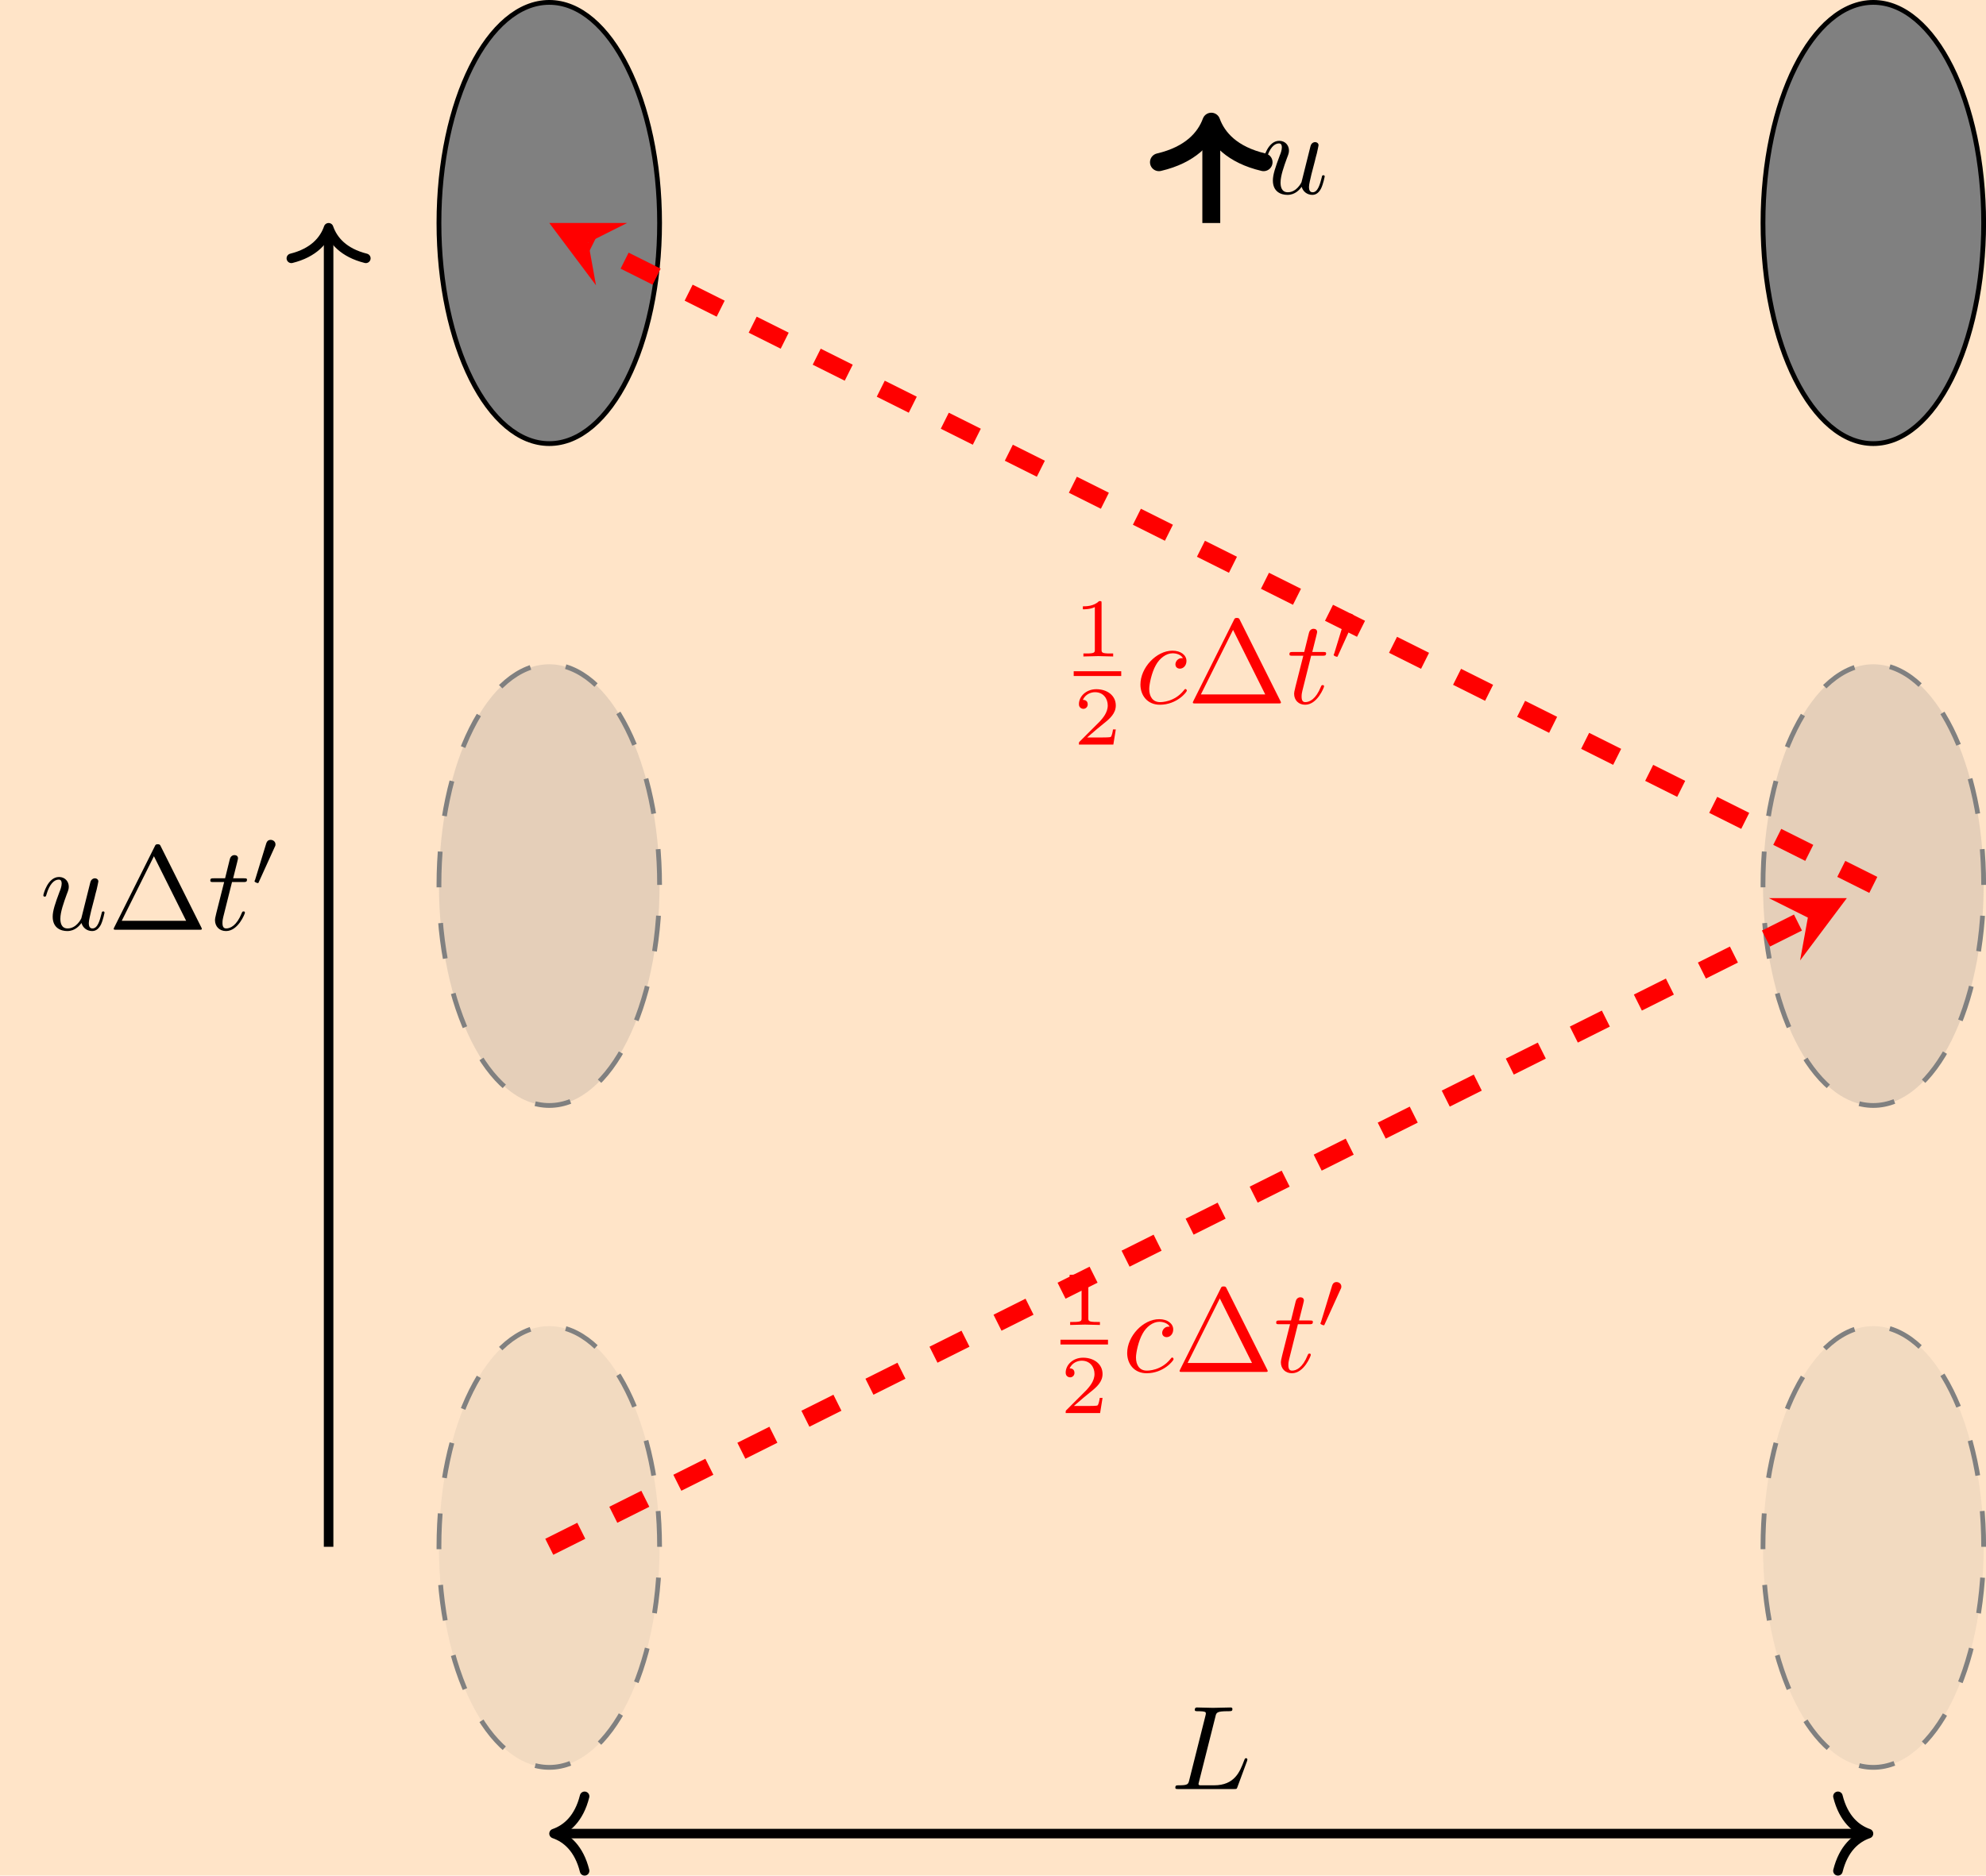
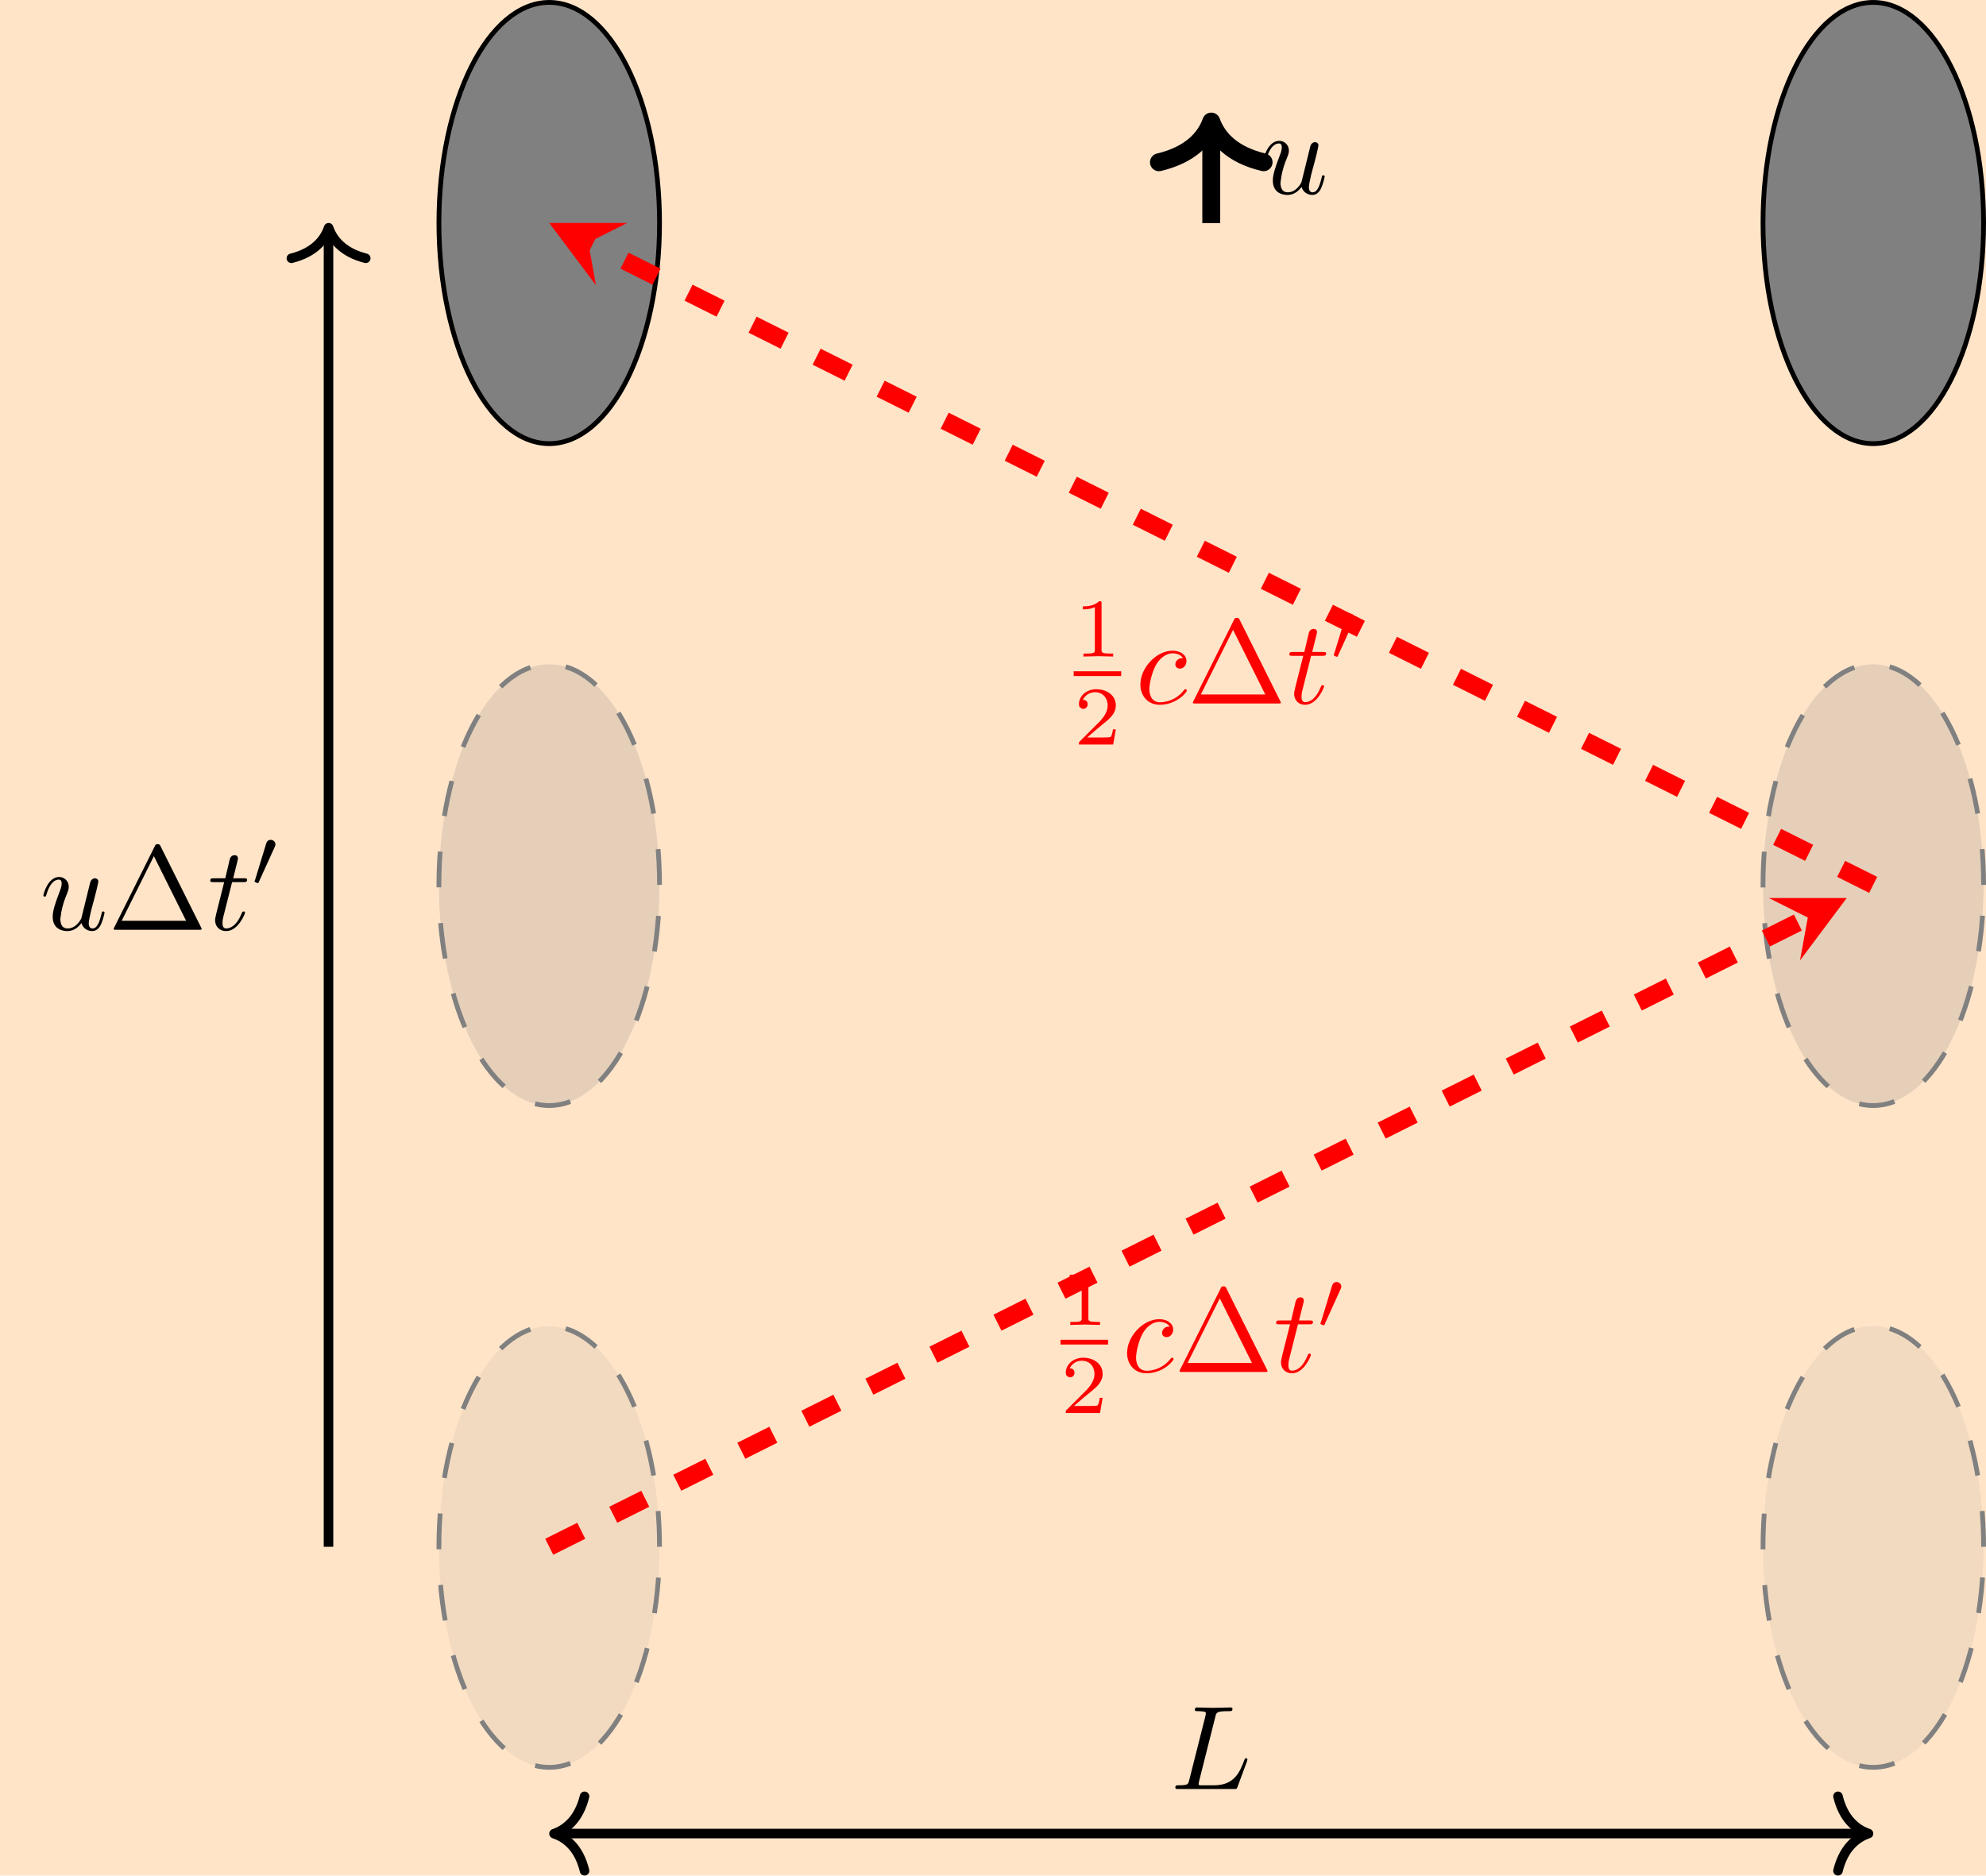
- <svg xmlns="http://www.w3.org/2000/svg" xmlns:xlink="http://www.w3.org/1999/xlink" width="165.828pt" height="156.64pt" viewBox="0 0 165.828 156.64" version="1.1">
+ <svg xmlns="http://www.w3.org/2000/svg" xmlns:xlink="http://www.w3.org/1999/xlink" width="221.1" height="208.85" viewBox="0 0 165.83 156.64">
  <defs>
-     <g>
-       <symbol overflow="visible" id="glyph0-0">
-         <path style="stroke:none;" d="" />
-       </symbol>
-       <symbol overflow="visible" id="glyph0-1">
-         <path style="stroke:none;" d="M 2.328 -4.438 C 2.328 -4.625 2.328 -4.625 2.125 -4.625 C 1.672 -4.188 1.047 -4.188 0.766 -4.188 L 0.766 -3.938 C 0.922 -3.938 1.391 -3.938 1.766 -4.125 L 1.766 -0.578 C 1.766 -0.344 1.766 -0.25 1.078 -0.25 L 0.812 -0.25 L 0.812 0 C 0.938 0 1.797 -0.031 2.047 -0.031 C 2.266 -0.031 3.141 0 3.297 0 L 3.297 -0.25 L 3.031 -0.25 C 2.328 -0.25 2.328 -0.344 2.328 -0.578 Z M 2.328 -4.438 " />
-       </symbol>
-       <symbol overflow="visible" id="glyph0-2">
-         <path style="stroke:none;" d="M 3.516 -1.266 L 3.281 -1.266 C 3.266 -1.109 3.188 -0.703 3.094 -0.641 C 3.047 -0.594 2.516 -0.594 2.406 -0.594 L 1.125 -0.594 C 1.859 -1.234 2.109 -1.438 2.516 -1.766 C 3.031 -2.172 3.516 -2.609 3.516 -3.266 C 3.516 -4.109 2.781 -4.625 1.891 -4.625 C 1.031 -4.625 0.438 -4.016 0.438 -3.375 C 0.438 -3.031 0.734 -2.984 0.812 -2.984 C 0.969 -2.984 1.172 -3.109 1.172 -3.359 C 1.172 -3.484 1.125 -3.734 0.766 -3.734 C 0.984 -4.219 1.453 -4.375 1.781 -4.375 C 2.484 -4.375 2.844 -3.828 2.844 -3.266 C 2.844 -2.656 2.406 -2.188 2.188 -1.938 L 0.516 -0.266 C 0.438 -0.203 0.438 -0.188 0.438 0 L 3.312 0 Z M 3.516 -1.266 " />
-       </symbol>
-       <symbol overflow="visible" id="glyph1-0">
-         <path style="stroke:none;" d="" />
-       </symbol>
-       <symbol overflow="visible" id="glyph1-1">
-         <path style="stroke:none;" d="M 3.953 -3.781 C 3.781 -3.781 3.656 -3.781 3.516 -3.656 C 3.344 -3.5 3.328 -3.328 3.328 -3.266 C 3.328 -3.016 3.516 -2.906 3.703 -2.906 C 3.984 -2.906 4.25 -3.156 4.25 -3.547 C 4.25 -4.031 3.781 -4.406 3.078 -4.406 C 1.734 -4.406 0.406 -2.984 0.406 -1.578 C 0.406 -0.672 0.984 0.109 2.031 0.109 C 3.453 0.109 4.281 -0.953 4.281 -1.062 C 4.281 -1.125 4.234 -1.203 4.172 -1.203 C 4.109 -1.203 4.094 -1.172 4.031 -1.094 C 3.25 -0.109 2.156 -0.109 2.047 -0.109 C 1.422 -0.109 1.141 -0.594 1.141 -1.203 C 1.141 -1.609 1.344 -2.578 1.688 -3.188 C 2 -3.766 2.547 -4.188 3.094 -4.188 C 3.422 -4.188 3.812 -4.062 3.953 -3.781 Z M 3.953 -3.781 " />
-       </symbol>
-       <symbol overflow="visible" id="glyph1-2">
-         <path style="stroke:none;" d="M 2.047 -3.984 L 2.984 -3.984 C 3.188 -3.984 3.297 -3.984 3.297 -4.188 C 3.297 -4.297 3.188 -4.297 3.016 -4.297 L 2.141 -4.297 C 2.5 -5.719 2.547 -5.906 2.547 -5.969 C 2.547 -6.141 2.422 -6.234 2.25 -6.234 C 2.219 -6.234 1.938 -6.234 1.859 -5.875 L 1.469 -4.297 L 0.531 -4.297 C 0.328 -4.297 0.234 -4.297 0.234 -4.109 C 0.234 -3.984 0.312 -3.984 0.516 -3.984 L 1.391 -3.984 C 0.672 -1.156 0.625 -0.984 0.625 -0.812 C 0.625 -0.266 1 0.109 1.547 0.109 C 2.562 0.109 3.125 -1.344 3.125 -1.422 C 3.125 -1.531 3.047 -1.531 3.016 -1.531 C 2.922 -1.531 2.906 -1.5 2.859 -1.391 C 2.438 -0.344 1.906 -0.109 1.562 -0.109 C 1.359 -0.109 1.25 -0.234 1.25 -0.562 C 1.25 -0.812 1.281 -0.875 1.312 -1.047 Z M 2.047 -3.984 " />
-       </symbol>
-       <symbol overflow="visible" id="glyph1-3">
-         <path style="stroke:none;" d="M 3.484 -0.562 C 3.594 -0.156 3.953 0.109 4.375 0.109 C 4.719 0.109 4.953 -0.125 5.109 -0.438 C 5.281 -0.797 5.406 -1.406 5.406 -1.422 C 5.406 -1.531 5.328 -1.531 5.297 -1.531 C 5.188 -1.531 5.188 -1.484 5.156 -1.344 C 5.016 -0.781 4.828 -0.109 4.406 -0.109 C 4.203 -0.109 4.094 -0.234 4.094 -0.562 C 4.094 -0.781 4.219 -1.25 4.297 -1.609 L 4.578 -2.688 C 4.609 -2.828 4.703 -3.203 4.75 -3.359 C 4.797 -3.594 4.891 -3.969 4.891 -4.031 C 4.891 -4.203 4.75 -4.297 4.609 -4.297 C 4.562 -4.297 4.297 -4.281 4.219 -3.953 C 4.031 -3.219 3.594 -1.469 3.469 -0.953 C 3.453 -0.906 3.062 -0.109 2.328 -0.109 C 1.812 -0.109 1.719 -0.562 1.719 -0.922 C 1.719 -1.484 2 -2.266 2.25 -2.953 C 2.375 -3.266 2.422 -3.406 2.422 -3.594 C 2.422 -4.031 2.109 -4.406 1.609 -4.406 C 0.656 -4.406 0.297 -2.953 0.297 -2.875 C 0.297 -2.766 0.391 -2.766 0.406 -2.766 C 0.516 -2.766 0.516 -2.797 0.562 -2.953 C 0.812 -3.812 1.203 -4.188 1.578 -4.188 C 1.672 -4.188 1.828 -4.172 1.828 -3.859 C 1.828 -3.625 1.719 -3.328 1.656 -3.188 C 1.281 -2.188 1.078 -1.578 1.078 -1.094 C 1.078 -0.141 1.766 0.109 2.297 0.109 C 2.953 0.109 3.312 -0.344 3.484 -0.562 Z M 3.484 -0.562 " />
-       </symbol>
-       <symbol overflow="visible" id="glyph1-4">
-         <path style="stroke:none;" d="M 3.734 -6.031 C 3.812 -6.391 3.844 -6.5 4.781 -6.5 C 5.078 -6.5 5.156 -6.5 5.156 -6.688 C 5.156 -6.812 5.047 -6.812 5 -6.812 C 4.672 -6.812 3.859 -6.781 3.531 -6.781 C 3.234 -6.781 2.5 -6.812 2.203 -6.812 C 2.141 -6.812 2.016 -6.812 2.016 -6.609 C 2.016 -6.5 2.109 -6.5 2.297 -6.5 C 2.312 -6.5 2.5 -6.5 2.672 -6.484 C 2.844 -6.453 2.938 -6.453 2.938 -6.312 C 2.938 -6.281 2.938 -6.25 2.906 -6.125 L 1.562 -0.781 C 1.469 -0.391 1.453 -0.312 0.656 -0.312 C 0.484 -0.312 0.391 -0.312 0.391 -0.109 C 0.391 0 0.484 0 0.656 0 L 5.281 0 C 5.516 0 5.516 0 5.578 -0.172 L 6.375 -2.328 C 6.406 -2.438 6.406 -2.453 6.406 -2.469 C 6.406 -2.5 6.375 -2.578 6.297 -2.578 C 6.203 -2.578 6.188 -2.516 6.125 -2.359 C 5.781 -1.453 5.344 -0.312 3.625 -0.312 L 2.688 -0.312 C 2.547 -0.312 2.516 -0.312 2.469 -0.312 C 2.359 -0.328 2.328 -0.344 2.328 -0.422 C 2.328 -0.453 2.328 -0.469 2.375 -0.641 Z M 3.734 -6.031 " />
-       </symbol>
-       <symbol overflow="visible" id="glyph2-0">
-         <path style="stroke:none;" d="" />
-       </symbol>
-       <symbol overflow="visible" id="glyph2-1">
-         <path style="stroke:none;" d="M 4.406 -6.953 C 4.344 -7.094 4.312 -7.141 4.141 -7.141 C 3.984 -7.141 3.953 -7.094 3.891 -6.953 L 0.516 -0.203 C 0.469 -0.109 0.469 -0.094 0.469 -0.078 C 0.469 0 0.531 0 0.688 0 L 7.609 0 C 7.766 0 7.828 0 7.828 -0.078 C 7.828 -0.094 7.828 -0.109 7.781 -0.203 Z M 3.828 -6.141 L 6.516 -0.75 L 1.141 -0.75 Z M 3.828 -6.141 " />
-       </symbol>
-       <symbol overflow="visible" id="glyph3-0">
-         <path style="stroke:none;" d="" />
-       </symbol>
-       <symbol overflow="visible" id="glyph3-1">
-         <path style="stroke:none;" d="M 2.016 -3.297 C 2.078 -3.406 2.078 -3.469 2.078 -3.516 C 2.078 -3.734 1.891 -3.891 1.672 -3.891 C 1.406 -3.891 1.328 -3.672 1.297 -3.562 L 0.375 -0.547 C 0.359 -0.531 0.328 -0.453 0.328 -0.438 C 0.328 -0.359 0.547 -0.281 0.609 -0.281 C 0.656 -0.281 0.656 -0.297 0.703 -0.406 Z M 2.016 -3.297 " />
-       </symbol>
-     </g>
-     <clipPath id="clip1">
-       <path d="M 147 0 L 165.828 0 L 165.828 38 L 147 38 Z M 147 0 " />
+     <clipPath id="a">
+       <path d="M147 0h18.83v38H147Zm0 0" />
    </clipPath>
-     <clipPath id="clip2">
-       <path d="M 141 0 L 165.828 0 L 165.828 43 L 141 43 Z M 141 0 " />
+     <clipPath id="b">
+       <path d="M141 0h24.83v43H141Zm0 0" />
    </clipPath>
-     <clipPath id="clip3">
-       <path d="M 147 55 L 165.828 55 L 165.828 93 L 147 93 Z M 147 55 " />
+     <clipPath id="c">
+       <path d="M147 55h18.83v38H147Zm0 0" />
    </clipPath>
-     <clipPath id="clip4">
-       <path d="M 141 49 L 165.828 49 L 165.828 98 L 141 98 Z M 141 49 " />
+     <clipPath id="d">
+       <path d="M141 49h24.83v49H141Zm0 0" />
    </clipPath>
-     <clipPath id="clip5">
-       <path d="M 147 110 L 165.828 110 L 165.828 148 L 147 148 Z M 147 110 " />
+     <clipPath id="e">
+       <path d="M147 110h18.83v38H147Zm0 0" />
    </clipPath>
-     <clipPath id="clip6">
-       <path d="M 141 105 L 165.828 105 L 165.828 154 L 141 154 Z M 141 105 " />
+     <clipPath id="f">
+       <path d="M141 105h24.83v49H141Zm0 0" />
    </clipPath>
-     <clipPath id="clip7">
-       <path d="M 24 55 L 165.828 55 L 165.828 151 L 24 151 Z M 24 55 " />
+     <clipPath id="g">
+       <path d="M24 55h141.83v96H24Zm0 0" />
    </clipPath>
-     <clipPath id="clip8">
-       <path d="M 27 0 L 165.828 0 L 165.828 96 L 27 96 Z M 27 0 " />
+     <clipPath id="n">
+       <path d="M27 0h138.83v96H27Zm0 0" />
    </clipPath>
-     <clipPath id="clip9">
-       <path d="M 45 149 L 50 149 L 50 156.641 L 45 156.641 Z M 45 149 " />
+     <clipPath id="p">
+       <path d="M45 149h5v7.64h-5Zm0 0" />
    </clipPath>
-     <clipPath id="clip10">
-       <path d="M 153 149 L 157 149 L 157 156.641 L 153 156.641 Z M 153 149 " />
+     <clipPath id="q">
+       <path d="M153 149h4v7.64h-4Zm0 0" />
    </clipPath>
+     <symbol id="h" overflow="visible">
+       <path d="M2.33-4.44c0-.18 0-.18-.2-.18-.46.43-1.08.43-1.36.43v.25c.15 0 .62 0 1-.19v3.55c0 .24 0 .33-.7.33H.82V0l1.24-.03L3.3 0v-.25h-.27c-.7 0-.7-.1-.7-.33Zm0 0" style="stroke:none" />
+     </symbol>
+     <symbol id="i" overflow="visible">
+       <path d="M3.52-1.27h-.24c-.01.16-.1.57-.19.63-.04.05-.57.05-.68.05H1.13c.73-.64.98-.85 1.39-1.18.51-.4 1-.84 1-1.5 0-.84-.74-1.35-1.63-1.35-.86 0-1.45.6-1.45 1.25 0 .34.3.39.37.39.16 0 .36-.13.36-.38 0-.12-.04-.37-.4-.37a1.1 1.1 0 0 1 1.01-.64c.7 0 1.06.54 1.06 1.1 0 .61-.43 1.08-.65 1.33L.52-.27C.44-.2.44-.19.44 0H3.3Zm0 0" style="stroke:none" />
+     </symbol>
+     <symbol id="j" overflow="visible">
+       <path d="M3.95-3.78c-.17 0-.3 0-.43.12a.5.5 0 0 0-.2.4c0 .24.2.35.38.35.28 0 .55-.25.55-.64 0-.48-.47-.86-1.17-.86C1.73-4.4.4-2.98.4-1.58.4-.68.98.11 2.03.11 3.45.1 4.28-.95 4.28-1.06c0-.06-.05-.14-.1-.14-.07 0-.09.03-.15.1-.78 1-1.87 1-1.98 1-.63 0-.9-.5-.9-1.1 0-.4.2-1.38.54-1.99.31-.58.86-1 1.4-1 .33 0 .72.13.86.4m0 0" style="stroke:none" />
+     </symbol>
+     <symbol id="l" overflow="visible">
+       <path d="M2.05-3.98h.93c.2 0 .32 0 .32-.2 0-.12-.11-.12-.28-.12h-.88c.36-1.42.4-1.6.4-1.67q-.02-.26-.29-.26c-.03 0-.31 0-.4.36L1.48-4.3H.53c-.2 0-.3 0-.3.2 0 .12.08.12.29.12h.87C.67-1.16.63-.98.63-.81c0 .54.37.92.92.92 1.01 0 1.58-1.45 1.58-1.53 0-.11-.08-.11-.11-.11-.1 0-.11.03-.16.14C2.44-.34 1.9-.11 1.56-.11c-.2 0-.31-.12-.31-.45 0-.25.03-.31.06-.49Zm0 0" style="stroke:none" />
+     </symbol>
+     <symbol id="o" overflow="visible">
+       <path d="M3.48-.56c.11.4.47.67.9.67.34 0 .57-.23.73-.55a5 5 0 0 0 .3-.98c0-.11-.08-.11-.11-.11-.11 0-.11.05-.14.19-.14.56-.33 1.23-.75 1.23-.2 0-.32-.12-.32-.45 0-.22.13-.69.2-1.05l.29-1.08.17-.67c.05-.23.14-.6.14-.67 0-.17-.14-.27-.28-.27-.05 0-.31.02-.4.35l-.74 3c-.02.04-.4.84-1.14.84-.52 0-.61-.45-.61-.81a7 7 0 0 1 .53-2.03c.13-.32.17-.46.17-.64a.8.8 0 0 0-.81-.82C.66-4.4.3-2.95.3-2.87c0 .1.1.1.1.1.12 0 .12-.03.16-.18.25-.86.64-1.24 1.02-1.24.1 0 .25.02.25.33 0 .23-.11.53-.17.67-.38 1-.58 1.61-.58 2.1 0 .95.69 1.2 1.22 1.2.65 0 1.01-.45 1.18-.67m0 0" style="stroke:none" />
+     </symbol>
+     <symbol id="r" overflow="visible">
+       <path d="M3.73-6.03c.08-.36.11-.47 1.05-.47.3 0 .38 0 .38-.19 0-.12-.11-.12-.16-.12l-1.47.03-1.33-.03c-.06 0-.18 0-.18.2 0 .11.09.11.28.11.01 0 .2 0 .37.02s.27.03.27.17l-.03.18L1.56-.78c-.1.39-.1.47-.9.47-.18 0-.27 0-.27.2C.4 0 .5 0 .66 0h4.62c.24 0 .24 0 .3-.17l.8-2.16.03-.14c0-.03-.04-.1-.11-.1-.1 0-.11.05-.17.21-.35.9-.79 2.05-2.5 2.05H2.47q-.15-.01-.14-.11l.04-.22Zm0 0" style="stroke:none" />
+     </symbol>
+     <symbol id="k" overflow="visible">
+       <path d="M4.4-6.95c-.06-.14-.09-.2-.26-.2-.16 0-.19.06-.25.2L.52-.2l-.05.12c0 .08.06.08.22.08H7.6c.16 0 .22 0 .22-.08q.01 0-.05-.12Zm-.57.8 2.69 5.4H1.14Zm0 0" style="stroke:none" />
+     </symbol>
+     <symbol id="m" overflow="visible">
+       <path d="M2.02-3.3q.07-.15.06-.22c0-.21-.19-.37-.4-.37-.27 0-.35.22-.38.33L.38-.55l-.05.11c0 .08.22.16.28.16.05 0 .05-.02.1-.13Zm0 0" style="stroke:none" />
+     </symbol>
  </defs>
-   <g id="surface1">
-     <path style=" stroke:none;fill-rule:nonzero;fill:rgb(100%,89.412%,78.432%);fill-opacity:1;" d="M 0 156.641 L 165.828 156.641 L 165.828 0 L 0 0 Z M 0 156.641 " />
-     <path style="fill-rule:nonzero;fill:rgb(50%,50%,50%);fill-opacity:1;stroke-width:0.399;stroke-linecap:butt;stroke-linejoin:miter;stroke:rgb(0%,0%,0%);stroke-opacity:1;stroke-miterlimit:10;" d="M 9.211 110.557 C 9.211 120.733 5.086 128.979 0 128.979 C -5.09 128.979 -9.211 120.733 -9.211 110.557 C -9.211 100.377 -5.09 92.131 0 92.131 C 5.086 92.131 9.211 100.377 9.211 110.557 Z M 9.211 110.557 " transform="matrix(1,0,0,-1,45.863,129.178)" />
-     <path style="fill-rule:nonzero;fill:rgb(50%,50%,50%);fill-opacity:0.2;stroke-width:0.399;stroke-linecap:butt;stroke-linejoin:miter;stroke:rgb(50%,50%,50%);stroke-opacity:1;stroke-dasharray:2.989,2.989;stroke-miterlimit:10;" d="M 9.211 55.276 C 9.211 65.455 5.086 73.701 0 73.701 C -5.09 73.701 -9.211 65.455 -9.211 55.276 C -9.211 45.1 -5.09 36.854 0 36.854 C 5.086 36.854 9.211 45.1 9.211 55.276 Z M 9.211 55.276 " transform="matrix(1,0,0,-1,45.863,129.178)" />
-     <path style="fill-rule:nonzero;fill:rgb(50%,50%,50%);fill-opacity:0.1;stroke-width:0.399;stroke-linecap:butt;stroke-linejoin:miter;stroke:rgb(50%,50%,50%);stroke-opacity:1;stroke-dasharray:2.989,2.989;stroke-miterlimit:10;" d="M 9.211 -0.002 C 9.211 10.178 5.086 18.424 0 18.424 C -5.09 18.424 -9.211 10.178 -9.211 -0.002 C -9.211 -10.177 -5.09 -18.424 0 -18.424 C 5.086 -18.424 9.211 -10.177 9.211 -0.002 Z M 9.211 -0.002 " transform="matrix(1,0,0,-1,45.863,129.178)" />
-     <g clip-path="url(#clip1)" clip-rule="nonzero">
-       <path style=" stroke:none;fill-rule:nonzero;fill:rgb(50%,50%,50%);fill-opacity:1;" d="M 165.633 18.621 C 165.633 8.445 161.508 0.199 156.418 0.199 C 151.332 0.199 147.207 8.445 147.207 18.621 C 147.207 28.801 151.332 37.047 156.418 37.047 C 161.508 37.047 165.633 28.801 165.633 18.621 Z M 165.633 18.621 " />
-     </g>
-     <g clip-path="url(#clip2)" clip-rule="nonzero">
-       <path style="fill:none;stroke-width:0.399;stroke-linecap:butt;stroke-linejoin:miter;stroke:rgb(0%,0%,0%);stroke-opacity:1;stroke-miterlimit:10;" d="M 119.77 110.557 C 119.77 120.733 115.645 128.979 110.555 128.979 C 105.469 128.979 101.344 120.733 101.344 110.557 C 101.344 100.377 105.469 92.131 110.555 92.131 C 115.645 92.131 119.77 100.377 119.77 110.557 Z M 119.77 110.557 " transform="matrix(1,0,0,-1,45.863,129.178)" />
-     </g>
-     <g clip-path="url(#clip3)" clip-rule="nonzero">
-       <path style=" stroke:none;fill-rule:nonzero;fill:rgb(50%,50%,50%);fill-opacity:0.2;" d="M 165.633 73.902 C 165.633 63.723 161.508 55.477 156.418 55.477 C 151.332 55.477 147.207 63.723 147.207 73.902 C 147.207 84.078 151.332 92.324 156.418 92.324 C 161.508 92.324 165.633 84.078 165.633 73.902 Z M 165.633 73.902 " />
-     </g>
-     <g clip-path="url(#clip4)" clip-rule="nonzero">
-       <path style="fill:none;stroke-width:0.399;stroke-linecap:butt;stroke-linejoin:miter;stroke:rgb(50%,50%,50%);stroke-opacity:1;stroke-dasharray:2.989,2.989;stroke-miterlimit:10;" d="M 119.77 55.276 C 119.77 65.455 115.645 73.701 110.555 73.701 C 105.469 73.701 101.344 65.455 101.344 55.276 C 101.344 45.1 105.469 36.854 110.555 36.854 C 115.645 36.854 119.77 45.1 119.77 55.276 Z M 119.77 55.276 " transform="matrix(1,0,0,-1,45.863,129.178)" />
-     </g>
-     <g clip-path="url(#clip5)" clip-rule="nonzero">
-       <path style=" stroke:none;fill-rule:nonzero;fill:rgb(50%,50%,50%);fill-opacity:0.1;" d="M 165.633 129.18 C 165.633 119 161.508 110.754 156.418 110.754 C 151.332 110.754 147.207 119 147.207 129.18 C 147.207 139.355 151.332 147.602 156.418 147.602 C 161.508 147.602 165.633 139.355 165.633 129.18 Z M 165.633 129.18 " />
-     </g>
-     <g clip-path="url(#clip6)" clip-rule="nonzero">
-       <path style="fill:none;stroke-width:0.399;stroke-linecap:butt;stroke-linejoin:miter;stroke:rgb(50%,50%,50%);stroke-opacity:1;stroke-dasharray:2.989,2.989;stroke-miterlimit:10;" d="M 119.77 -0.002 C 119.77 10.178 115.645 18.424 110.555 18.424 C 105.469 18.424 101.344 10.178 101.344 -0.002 C 101.344 -10.177 105.469 -18.424 110.555 -18.424 C 115.645 -18.424 119.77 -10.177 119.77 -0.002 Z M 119.77 -0.002 " transform="matrix(1,0,0,-1,45.863,129.178)" />
-     </g>
-     <g clip-path="url(#clip7)" clip-rule="nonzero">
-       <path style="fill:none;stroke-width:1.494;stroke-linecap:butt;stroke-linejoin:miter;stroke:rgb(100%,0%,0%);stroke-opacity:1;stroke-dasharray:2.989,2.989;stroke-miterlimit:10;" d="M 0 -0.002 L 105.09 52.545 " transform="matrix(1,0,0,-1,45.863,129.178)" />
-     </g>
-     <path style=" stroke:none;fill-rule:nonzero;fill:rgb(100%,0%,0%);fill-opacity:1;" d="M 154.207 75.008 L 147.703 75.008 L 150.953 76.633 L 150.305 80.211 " />
-     <g style="fill:rgb(100%,0%,0%);fill-opacity:1;">
-       <use xlink:href="#glyph0-1" x="88.545" y="110.654" />
-     </g>
-     <path style="fill:none;stroke-width:0.398;stroke-linecap:butt;stroke-linejoin:miter;stroke:rgb(100%,0%,0%);stroke-opacity:1;stroke-miterlimit:10;" d="M 0.002 0 L 3.971 0 " transform="matrix(1,0,0,-1,88.545,112.086)" />
-     <g style="fill:rgb(100%,0%,0%);fill-opacity:1;">
-       <use xlink:href="#glyph0-2" x="88.545" y="118.013" />
-     </g>
-     <g style="fill:rgb(100%,0%,0%);fill-opacity:1;">
-       <use xlink:href="#glyph1-1" x="93.712" y="114.577" />
-     </g>
-     <g style="fill:rgb(100%,0%,0%);fill-opacity:1;">
-       <use xlink:href="#glyph2-1" x="98.024" y="114.577" />
-     </g>
-     <g style="fill:rgb(100%,0%,0%);fill-opacity:1;">
-       <use xlink:href="#glyph1-2" x="106.326" y="114.577" />
-     </g>
-     <g style="fill:rgb(100%,0%,0%);fill-opacity:1;">
-       <use xlink:href="#glyph3-1" x="109.923" y="110.962" />
-     </g>
-     <g clip-path="url(#clip8)" clip-rule="nonzero">
-       <path style="fill:none;stroke-width:1.494;stroke-linecap:butt;stroke-linejoin:miter;stroke:rgb(100%,0%,0%);stroke-opacity:1;stroke-dasharray:2.989,2.989;stroke-miterlimit:10;" d="M 110.555 55.276 L 3.254 108.928 " transform="matrix(1,0,0,-1,45.863,129.178)" />
-     </g>
-     <path style=" stroke:none;fill-rule:nonzero;fill:rgb(100%,0%,0%);fill-opacity:1;" d="M 45.863 18.621 L 49.766 23.828 L 49.117 20.25 L 52.367 18.621 " />
-     <g style="fill:rgb(100%,0%,0%);fill-opacity:1;">
-       <use xlink:href="#glyph0-1" x="89.651" y="54.825" />
-     </g>
-     <path style="fill:none;stroke-width:0.398;stroke-linecap:butt;stroke-linejoin:miter;stroke:rgb(100%,0%,0%);stroke-opacity:1;stroke-miterlimit:10;" d="M 0.001 -0.001 L 3.97 -0.001 " transform="matrix(1,0,0,-1,89.651,56.257)" />
-     <g style="fill:rgb(100%,0%,0%);fill-opacity:1;">
-       <use xlink:href="#glyph0-2" x="89.651" y="62.183" />
-     </g>
-     <g style="fill:rgb(100%,0%,0%);fill-opacity:1;">
-       <use xlink:href="#glyph1-1" x="94.818" y="58.747" />
-     </g>
-     <g style="fill:rgb(100%,0%,0%);fill-opacity:1;">
-       <use xlink:href="#glyph2-1" x="99.13" y="58.747" />
-     </g>
-     <g style="fill:rgb(100%,0%,0%);fill-opacity:1;">
-       <use xlink:href="#glyph1-2" x="107.432" y="58.747" />
-     </g>
-     <g style="fill:rgb(100%,0%,0%);fill-opacity:1;">
-       <use xlink:href="#glyph3-1" x="111.029" y="55.132" />
-     </g>
-     <path style="fill:none;stroke-width:1.494;stroke-linecap:butt;stroke-linejoin:miter;stroke:rgb(0%,0%,0%);stroke-opacity:1;stroke-miterlimit:10;" d="M 55.278 110.553 L 55.278 118.268 " transform="matrix(1,0,0,-1,45.863,129.178)" />
-     <path style="fill:none;stroke-width:1.494;stroke-linecap:round;stroke-linejoin:round;stroke:rgb(0%,0%,0%);stroke-opacity:1;stroke-miterlimit:10;" d="M -3.386 4.369 C -2.769 1.748 -1.39 0.51 0.001 -0.002 C -1.39 -0.51 -2.769 -1.748 -3.386 -4.369 " transform="matrix(0,-1,-1,0,101.1387,10.16108)" />
-     <g style="fill:rgb(0%,0%,0%);fill-opacity:1;">
-       <use xlink:href="#glyph1-3" x="105.205" y="16.166" />
-     </g>
-     <path style="fill:none;stroke-width:0.797;stroke-linecap:butt;stroke-linejoin:miter;stroke:rgb(0%,0%,0%);stroke-opacity:1;stroke-miterlimit:10;" d="M 0.797 -23.955 L 109.754 -23.955 " transform="matrix(1,0,0,-1,45.863,129.178)" />
-     <g clip-path="url(#clip9)" clip-rule="nonzero">
-       <path style="fill:none;stroke-width:0.797;stroke-linecap:round;stroke-linejoin:round;stroke:rgb(0%,0%,0%);stroke-opacity:1;stroke-miterlimit:10;" d="M -2.551 3.111 C -2.086 1.244 -1.047 0.361 -0 0.002 C -1.047 -0.361 -2.086 -1.244 -2.551 -3.111 " transform="matrix(-1,0,0,1,46.2615,153.1309)" />
-     </g>
-     <g clip-path="url(#clip10)" clip-rule="nonzero">
-       <path style="fill:none;stroke-width:0.797;stroke-linecap:round;stroke-linejoin:round;stroke:rgb(0%,0%,0%);stroke-opacity:1;stroke-miterlimit:10;" d="M -2.551 3.111 C -2.086 1.244 -1.047 0.361 -0 -0.002 C -1.047 -0.361 -2.086 -1.244 -2.551 -3.111 " transform="matrix(1,0,0,-1,156.016,153.1309)" />
-     </g>
-     <g style="fill:rgb(0%,0%,0%);fill-opacity:1;">
-       <use xlink:href="#glyph1-4" x="97.748" y="149.412" />
-     </g>
-     <path style="fill:none;stroke-width:0.797;stroke-linecap:butt;stroke-linejoin:miter;stroke:rgb(0%,0%,0%);stroke-opacity:1;stroke-miterlimit:10;" d="M -18.425 -0.002 L -18.425 109.756 " transform="matrix(1,0,0,-1,45.863,129.178)" />
-     <path style="fill:none;stroke-width:0.797;stroke-linecap:round;stroke-linejoin:round;stroke:rgb(0%,0%,0%);stroke-opacity:1;stroke-miterlimit:10;" d="M -2.549 3.11 C -2.084 1.242 -1.045 0.364 0.002 0 C -1.045 -0.363 -2.084 -1.246 -2.549 -3.109 " transform="matrix(0,-1,-1,0,27.43777,19.025)" />
-     <g style="fill:rgb(0%,0%,0%);fill-opacity:1;">
-       <use xlink:href="#glyph1-3" x="3.321" y="77.648" />
-     </g>
-     <g style="fill:rgb(0%,0%,0%);fill-opacity:1;">
-       <use xlink:href="#glyph2-1" x="9.025" y="77.648" />
-     </g>
-     <g style="fill:rgb(0%,0%,0%);fill-opacity:1;">
-       <use xlink:href="#glyph1-2" x="17.326" y="77.648" />
-     </g>
-     <g style="fill:rgb(0%,0%,0%);fill-opacity:1;">
-       <use xlink:href="#glyph3-1" x="20.924" y="74.032" />
-     </g>
+   <path d="M0 156.64h165.83V0H0Zm0 0" style="stroke:none;fill-rule:nonzero;fill:#ffe4c8;fill-opacity:1" />
+   <path d="M9.21 110.56c0 10.17-4.12 18.42-9.21 18.42s-9.21-8.25-9.21-18.42S-5.1 92.13 0 92.13s9.21 8.25 9.21 18.43Zm0 0" style="fill-rule:nonzero;fill:gray;fill-opacity:1;stroke-width:.399;stroke-linecap:butt;stroke-linejoin:miter;stroke:#000;stroke-opacity:1;stroke-miterlimit:10" transform="matrix(1 0 0 -1 45.86 129.18)" />
+   <path d="M9.21 55.28C9.21 65.46 5.1 73.7 0 73.7s-9.21-8.24-9.21-18.42S-5.1 36.85 0 36.85s9.21 8.25 9.21 18.43Zm0 0" style="fill-rule:nonzero;fill:gray;fill-opacity:.2;stroke-width:.399;stroke-linecap:butt;stroke-linejoin:miter;stroke:gray;stroke-opacity:1;stroke-dasharray:2.989,2.989;stroke-miterlimit:10" transform="matrix(1 0 0 -1 45.86 129.18)" />
+   <path d="M9.21 0C9.21 10.18 5.1 18.42 0 18.42S-9.21 10.18-9.21 0-5.1-18.42 0-18.42 9.21-10.18 9.21 0Zm0 0" style="fill-rule:nonzero;fill:gray;fill-opacity:.1;stroke-width:.399;stroke-linecap:butt;stroke-linejoin:miter;stroke:gray;stroke-opacity:1;stroke-dasharray:2.989,2.989;stroke-miterlimit:10" transform="matrix(1 0 0 -1 45.86 129.18)" />
+   <g clip-path="url(#a)">
+     <path d="M165.63 18.62c0-10.17-4.12-18.42-9.21-18.42s-9.21 8.25-9.21 18.42 4.12 18.43 9.2 18.43c5.1 0 9.22-8.25 9.22-18.43m0 0" style="stroke:none;fill-rule:nonzero;fill:gray;fill-opacity:1" />
  </g>
+   <g clip-path="url(#b)">
+     <path d="M119.77 110.56c0 10.17-4.13 18.42-9.22 18.42-5.08 0-9.2-8.25-9.2-18.42s4.12-18.43 9.2-18.43c5.1 0 9.22 8.25 9.22 18.43Zm0 0" style="fill:none;stroke-width:.399;stroke-linecap:butt;stroke-linejoin:miter;stroke:#000;stroke-opacity:1;stroke-miterlimit:10" transform="matrix(1 0 0 -1 45.86 129.18)" />
+   </g>
+   <g clip-path="url(#c)">
+     <path d="M165.63 73.9c0-10.18-4.12-18.42-9.21-18.42s-9.21 8.24-9.21 18.42 4.12 18.42 9.2 18.42c5.1 0 9.22-8.24 9.22-18.42m0 0" style="stroke:none;fill-rule:nonzero;fill:gray;fill-opacity:.2" />
+   </g>
+   <g clip-path="url(#d)">
+     <path d="M119.77 55.28c0 10.18-4.13 18.42-9.22 18.42-5.08 0-9.2-8.24-9.2-18.42s4.12-18.43 9.2-18.43c5.1 0 9.22 8.25 9.22 18.43Zm0 0" style="fill:none;stroke-width:.399;stroke-linecap:butt;stroke-linejoin:miter;stroke:gray;stroke-opacity:1;stroke-dasharray:2.989,2.989;stroke-miterlimit:10" transform="matrix(1 0 0 -1 45.86 129.18)" />
+   </g>
+   <g clip-path="url(#e)">
+     <path d="M165.63 129.18c0-10.18-4.12-18.43-9.21-18.43s-9.21 8.25-9.21 18.43 4.12 18.42 9.2 18.42c5.1 0 9.22-8.24 9.22-18.42m0 0" style="stroke:none;fill-rule:nonzero;fill:gray;fill-opacity:.1" />
+   </g>
+   <g clip-path="url(#f)">
+     <path d="M119.77 0c0 10.18-4.13 18.42-9.22 18.42-5.08 0-9.2-8.24-9.2-18.42s4.12-18.42 9.2-18.42c5.1 0 9.22 8.24 9.22 18.42Zm0 0" style="fill:none;stroke-width:.399;stroke-linecap:butt;stroke-linejoin:miter;stroke:gray;stroke-opacity:1;stroke-dasharray:2.989,2.989;stroke-miterlimit:10" transform="matrix(1 0 0 -1 45.86 129.18)" />
+   </g>
+   <g clip-path="url(#g)">
+     <path d="m0 0 105.09 52.55" style="fill:none;stroke-width:1.494;stroke-linecap:butt;stroke-linejoin:miter;stroke:red;stroke-opacity:1;stroke-dasharray:2.989,2.989;stroke-miterlimit:10" transform="matrix(1 0 0 -1 45.86 129.18)" />
+   </g>
+   <path d="M154.2 75h-6.5l3.25 1.63-.65 3.58" style="stroke:none;fill-rule:nonzero;fill:red;fill-opacity:1" />
+   <use xlink:href="#h" x="88.55" y="110.65" style="fill:red;fill-opacity:1" />
+   <path d="M0 0h3.97" style="fill:none;stroke-width:.398;stroke-linecap:butt;stroke-linejoin:miter;stroke:red;stroke-opacity:1;stroke-miterlimit:10" transform="matrix(1 0 0 -1 88.55 112.09)" />
+   <use xlink:href="#i" x="88.55" y="118.01" style="fill:red;fill-opacity:1" />
+   <use xlink:href="#j" x="93.71" y="114.58" style="fill:red;fill-opacity:1" />
+   <use xlink:href="#k" x="98.02" y="114.58" style="fill:red;fill-opacity:1" />
+   <use xlink:href="#l" x="106.33" y="114.58" style="fill:red;fill-opacity:1" />
+   <use xlink:href="#m" x="109.92" y="110.96" style="fill:red;fill-opacity:1" />
+   <g clip-path="url(#n)">
+     <path d="M110.55 55.28 3.25 108.93" style="fill:none;stroke-width:1.494;stroke-linecap:butt;stroke-linejoin:miter;stroke:red;stroke-opacity:1;stroke-dasharray:2.989,2.989;stroke-miterlimit:10" transform="matrix(1 0 0 -1 45.86 129.18)" />
+   </g>
+   <path d="m45.86 18.62 3.9 5.2-.64-3.57 3.25-1.63" style="stroke:none;fill-rule:nonzero;fill:red;fill-opacity:1" />
+   <use xlink:href="#h" x="89.65" y="54.83" style="fill:red;fill-opacity:1" />
+   <path d="M0 0h3.97" style="fill:none;stroke-width:.398;stroke-linecap:butt;stroke-linejoin:miter;stroke:red;stroke-opacity:1;stroke-miterlimit:10" transform="matrix(1 0 0 -1 89.65 56.26)" />
+   <use xlink:href="#i" x="89.65" y="62.18" style="fill:red;fill-opacity:1" />
+   <use xlink:href="#j" x="94.82" y="58.75" style="fill:red;fill-opacity:1" />
+   <use xlink:href="#k" x="99.13" y="58.75" style="fill:red;fill-opacity:1" />
+   <use xlink:href="#l" x="107.43" y="58.75" style="fill:red;fill-opacity:1" />
+   <use xlink:href="#m" x="111.03" y="55.13" style="fill:red;fill-opacity:1" />
+   <path d="M55.28 110.55v7.72" style="fill:none;stroke-width:1.494;stroke-linecap:butt;stroke-linejoin:miter;stroke:#000;stroke-opacity:1;stroke-miterlimit:10" transform="matrix(1 0 0 -1 45.86 129.18)" />
+   <path d="M-3.39 4.37C-2.77 1.75-1.39.5.01 0c-1.4-.51-2.78-1.75-3.4-4.37" style="fill:none;stroke-width:1.494;stroke-linecap:round;stroke-linejoin:round;stroke:#000;stroke-opacity:1;stroke-miterlimit:10" transform="matrix(0 -1 -1 0 101.14 10.16)" />
+   <use xlink:href="#o" x="105.2" y="16.17" style="fill:#000;fill-opacity:1" />
+   <path d="M.8-23.95h108.95" style="fill:none;stroke-width:.797;stroke-linecap:butt;stroke-linejoin:miter;stroke:#000;stroke-opacity:1;stroke-miterlimit:10" transform="matrix(1 0 0 -1 45.86 129.18)" />
+   <g clip-path="url(#p)">
+     <path d="M-2.55 3.11C-2.1 1.24-1.05.36 0 .01c-1.05-.37-2.09-1.25-2.55-3.12" style="fill:none;stroke-width:.797;stroke-linecap:round;stroke-linejoin:round;stroke:#000;stroke-opacity:1;stroke-miterlimit:10" transform="matrix(-1 0 0 1 46.26 153.13)" />
+   </g>
+   <g clip-path="url(#q)">
+     <path d="M-2.55 3.11C-2.1 1.24-1.05.36 0 0c-1.05-.36-2.09-1.24-2.55-3.11" style="fill:none;stroke-width:.797;stroke-linecap:round;stroke-linejoin:round;stroke:#000;stroke-opacity:1;stroke-miterlimit:10" transform="matrix(1 0 0 -1 156.02 153.13)" />
+   </g>
+   <use xlink:href="#r" x="97.75" y="149.41" style="fill:#000;fill-opacity:1" />
+   <path d="M-18.43 0v109.76" style="fill:none;stroke-width:.797;stroke-linecap:butt;stroke-linejoin:miter;stroke:#000;stroke-opacity:1;stroke-miterlimit:10" transform="matrix(1 0 0 -1 45.86 129.18)" />
+   <path d="M-2.55 3.11C-2.08 1.24-1.05.36 0 0c-1.05-.36-2.08-1.25-2.55-3.1" style="fill:none;stroke-width:.797;stroke-linecap:round;stroke-linejoin:round;stroke:#000;stroke-opacity:1;stroke-miterlimit:10" transform="matrix(0 -1 -1 0 27.44 19.02)" />
+   <use xlink:href="#o" x="3.32" y="77.65" style="fill:#000;fill-opacity:1" />
+   <use xlink:href="#k" x="9.02" y="77.65" style="fill:#000;fill-opacity:1" />
+   <use xlink:href="#l" x="17.33" y="77.65" style="fill:#000;fill-opacity:1" />
+   <use xlink:href="#m" x="20.92" y="74.03" style="fill:#000;fill-opacity:1" />
</svg>
